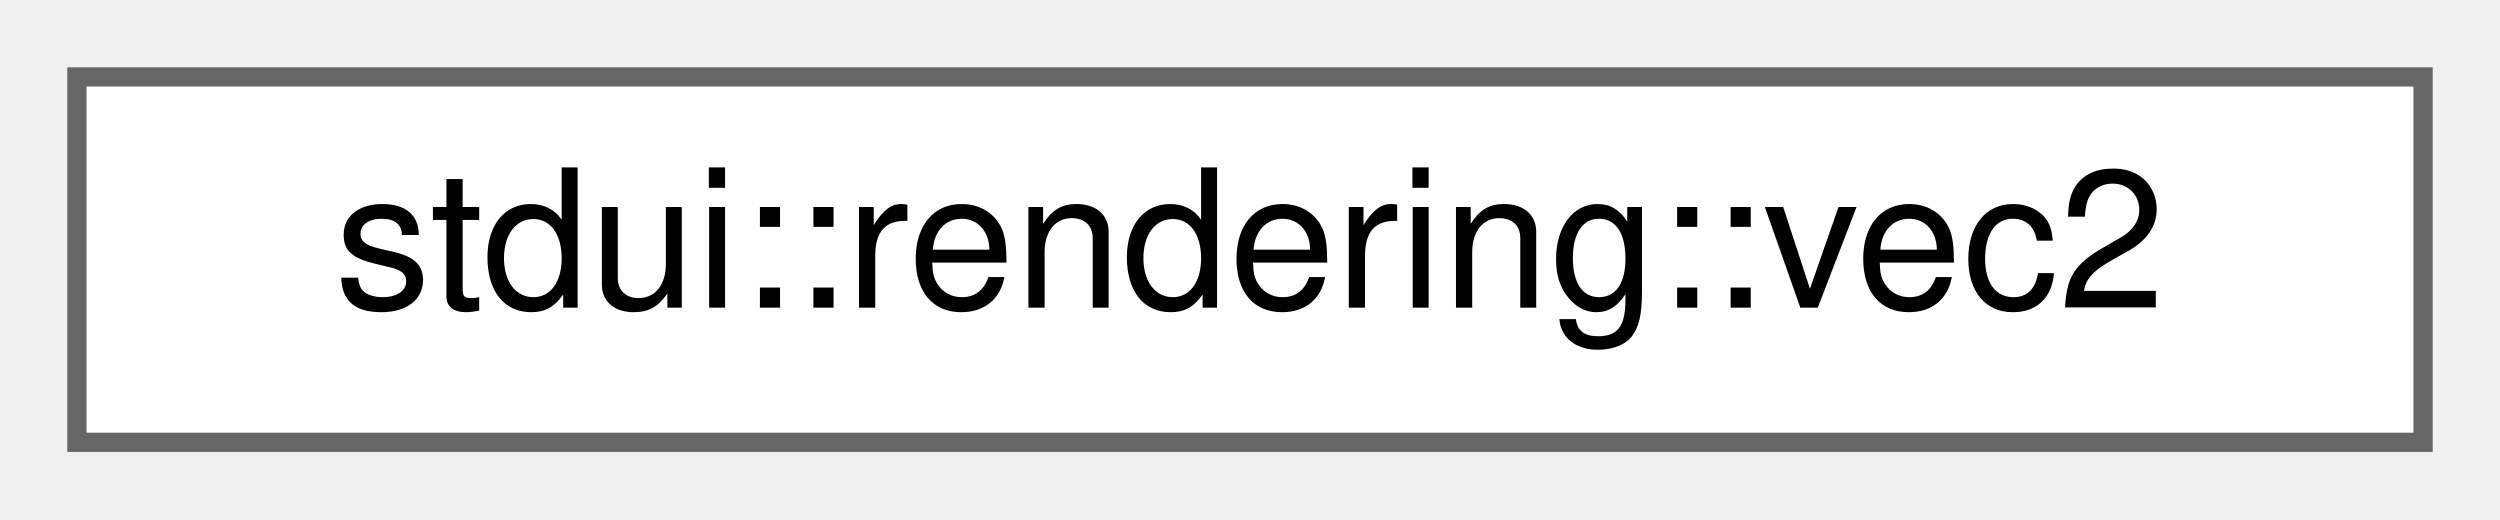
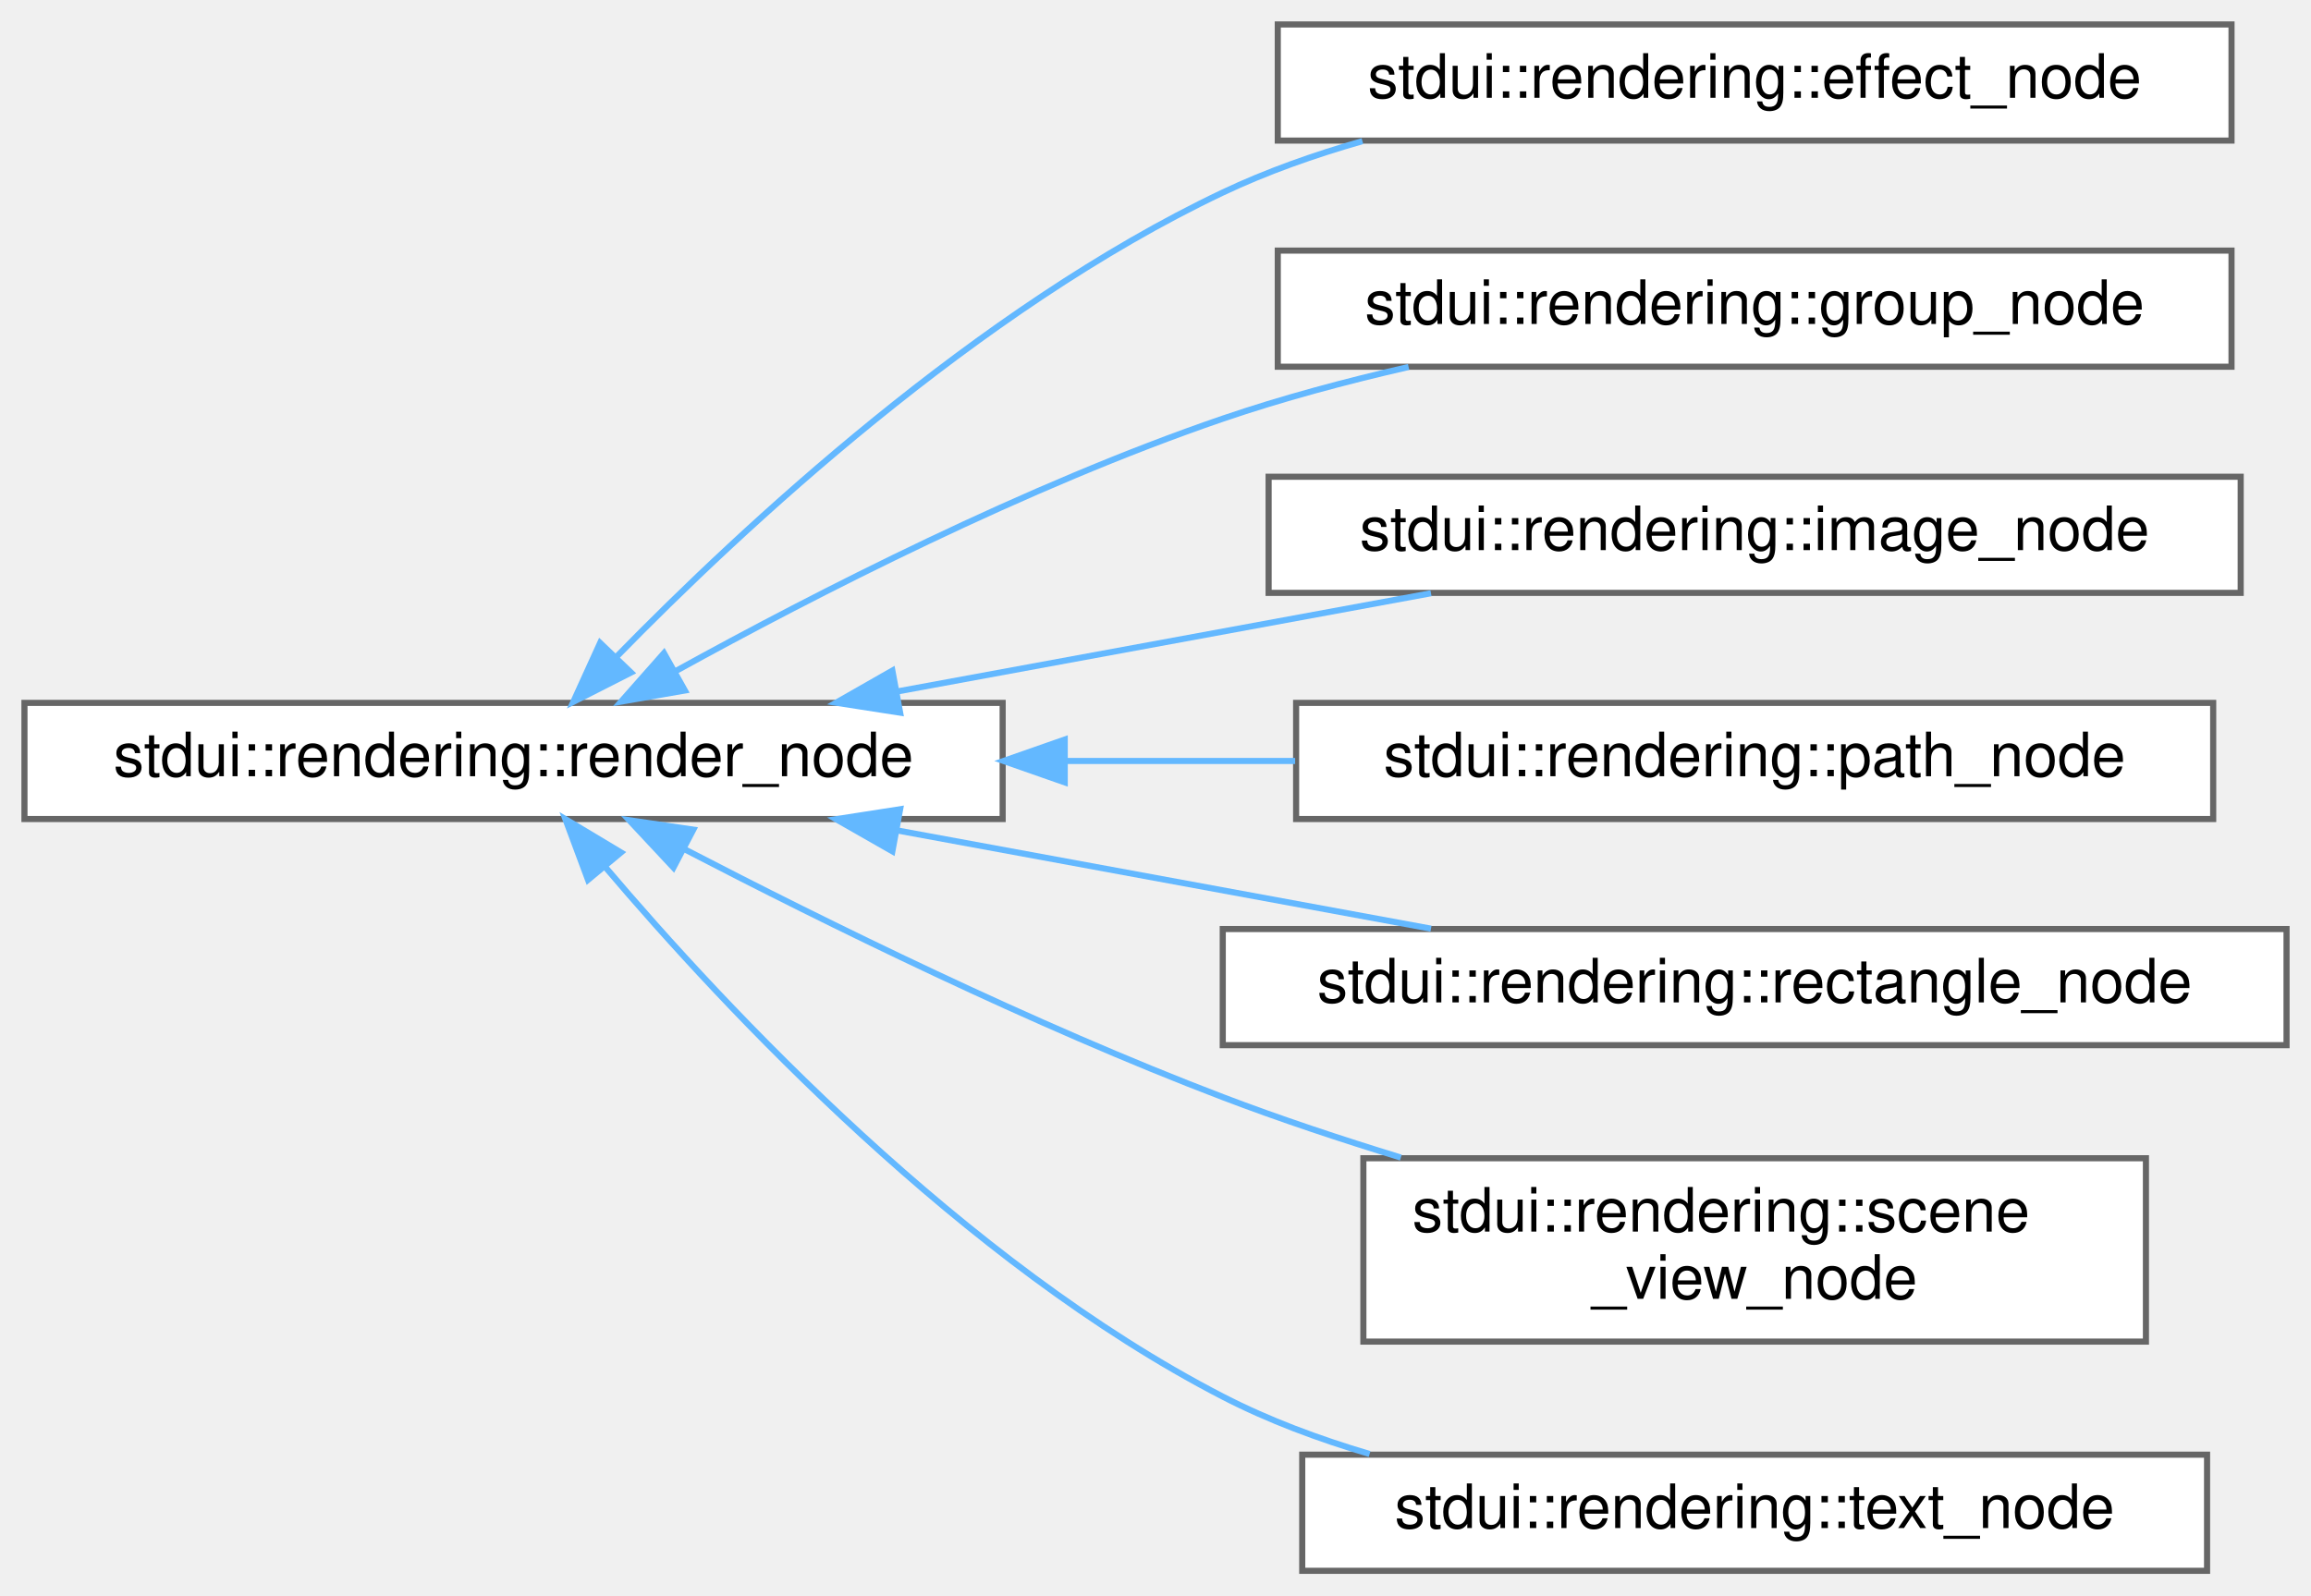
- <svg xmlns="http://www.w3.org/2000/svg" xmlns:xlink="http://www.w3.org/1999/xlink" width="130pt" height="27pt" viewBox="0.00 0.00 130.00 27.00">
-   <g id="graph0" class="graph" transform="scale(1 1) rotate(0) translate(4 23)">
+ <svg xmlns="http://www.w3.org/2000/svg" xmlns:xlink="http://www.w3.org/1999/xlink" width="378pt" height="261pt" viewBox="0.00 0.00 378.00 261.00">
+   <g id="graph0" class="graph" transform="scale(1 1) rotate(0) translate(4 257)">
    <g id="Node000000" class="node">
      <g id="a_Node000000">
-         <a xlink:href="structstdui_1_1rendering_1_1vec2.html" target="_top" xlink:title="2D vector for offsets">
-           <polygon fill="white" stroke="#666666" points="122,-19 0,-19 0,0 122,0 122,-19" />
-           <text text-anchor="middle" x="61" y="-7" font-family="Helvetica,sans-Serif" font-size="10.00">stdui::rendering::vec2</text>
+         <a xlink:href="classstdui_1_1rendering_1_1render__node.html" target="_top" xlink:title="Render node - represents a single drawable element.">
+           <polygon fill="white" stroke="#666666" points="160,-142 0,-142 0,-123 160,-123 160,-142" />
+           <text text-anchor="middle" x="80" y="-130" font-family="Helvetica,sans-Serif" font-size="10.00">stdui::rendering::render_node</text>
+         </a>
+       </g>
+     </g>
+     <g id="Node000001" class="node">
+       <g id="a_Node000001">
+         <a xlink:href="classstdui_1_1rendering_1_1effect__node.html" target="_top" xlink:title="Effect node - applies an effect to its child.">
+           <polygon fill="white" stroke="#666666" points="361,-253 205,-253 205,-234 361,-234 361,-253" />
+           <text text-anchor="middle" x="283" y="-241" font-family="Helvetica,sans-Serif" font-size="10.00">stdui::rendering::effect_node</text>
+         </a>
+       </g>
+     </g>
+     <g id="edge7_Node000000_Node000001" class="edge">
+       <g id="a_edge7_Node000000_Node000001">
+         <a xlink:title=" ">
+           <path fill="none" stroke="#63b8ff" d="M96.8,-149.51C117.5,-170.71 155.89,-206.46 196,-225.5 203.17,-228.9 210.97,-231.66 218.85,-233.91" />
+           <polygon fill="#63b8ff" stroke="#63b8ff" points="99.21,-146.97 89.77,-142.17 94.16,-151.81 99.21,-146.97" />
+         </a>
+       </g>
+     </g>
+     <g id="Node000002" class="node">
+       <g id="a_Node000002">
+         <a xlink:href="classstdui_1_1rendering_1_1group__node.html" target="_top" xlink:title="Group node - contains child nodes.">
+           <polygon fill="white" stroke="#666666" points="361,-216 205,-216 205,-197 361,-197 361,-216" />
+           <text text-anchor="middle" x="283" y="-204" font-family="Helvetica,sans-Serif" font-size="10.00">stdui::rendering::group_node</text>
+         </a>
+       </g>
+     </g>
+     <g id="edge8_Node000000_Node000002" class="edge">
+       <g id="a_edge8_Node000000_Node000002">
+         <a xlink:title=" ">
+           <path fill="none" stroke="#63b8ff" d="M106.59,-147.24C129.4,-159.82 164.01,-177.55 196,-188.5 205.67,-191.81 216.17,-194.62 226.4,-196.96" />
+           <polygon fill="#63b8ff" stroke="#63b8ff" points="108.02,-144.03 97.59,-142.21 104.6,-150.14 108.02,-144.03" />
+         </a>
+       </g>
+     </g>
+     <g id="Node000003" class="node">
+       <g id="a_Node000003">
+         <a xlink:href="classstdui_1_1rendering_1_1image__node.html" target="_top" xlink:title="Image render node.">
+           <polygon fill="white" stroke="#666666" points="362.5,-179 203.5,-179 203.5,-160 362.5,-160 362.5,-179" />
+           <text text-anchor="middle" x="283" y="-167" font-family="Helvetica,sans-Serif" font-size="10.00">stdui::rendering::image_node</text>
+         </a>
+       </g>
+     </g>
+     <g id="edge9_Node000000_Node000003" class="edge">
+       <g id="a_edge9_Node000000_Node000003">
+         <a xlink:title=" ">
+           <path fill="none" stroke="#63b8ff" d="M142.82,-143.88C170.77,-149.02 203.41,-155.03 230.06,-159.94" />
+           <polygon fill="#63b8ff" stroke="#63b8ff" points="143.23,-140.4 132.76,-142.03 141.96,-147.28 143.23,-140.4" />
+         </a>
+       </g>
+     </g>
+     <g id="Node000004" class="node">
+       <g id="a_Node000004">
+         <a xlink:href="classstdui_1_1rendering_1_1path__node.html" target="_top" xlink:title="Path render node.">
+           <polygon fill="white" stroke="#666666" points="358,-142 208,-142 208,-123 358,-123 358,-142" />
+           <text text-anchor="middle" x="283" y="-130" font-family="Helvetica,sans-Serif" font-size="10.00">stdui::rendering::path_node</text>
+         </a>
+       </g>
+     </g>
+     <g id="edge10_Node000000_Node000004" class="edge">
+       <g id="a_edge10_Node000000_Node000004">
+         <a xlink:title=" ">
+           <path fill="none" stroke="#63b8ff" d="M170.18,-132.5C182.76,-132.5 195.58,-132.5 207.84,-132.5" />
+           <polygon fill="#63b8ff" stroke="#63b8ff" points="170.15,-129 160.15,-132.5 170.15,-136 170.15,-129" />
+         </a>
+       </g>
+     </g>
+     <g id="Node000005" class="node">
+       <g id="a_Node000005">
+         <a xlink:href="classstdui_1_1rendering_1_1rectangle__node.html" target="_top" xlink:title="Rectangle render node.">
+           <polygon fill="white" stroke="#666666" points="370,-105 196,-105 196,-86 370,-86 370,-105" />
+           <text text-anchor="middle" x="283" y="-93" font-family="Helvetica,sans-Serif" font-size="10.00">stdui::rendering::rectangle_node</text>
+         </a>
+       </g>
+     </g>
+     <g id="edge11_Node000000_Node000005" class="edge">
+       <g id="a_edge11_Node000000_Node000005">
+         <a xlink:title=" ">
+           <path fill="none" stroke="#63b8ff" d="M142.82,-121.12C170.77,-115.98 203.41,-109.97 230.06,-105.06" />
+           <polygon fill="#63b8ff" stroke="#63b8ff" points="141.96,-117.72 132.76,-122.97 143.23,-124.6 141.96,-117.72" />
+         </a>
+       </g>
+     </g>
+     <g id="Node000006" class="node">
+       <g id="a_Node000006">
+         <a xlink:href="classstdui_1_1rendering_1_1scene__view__node.html" target="_top" xlink:title="Scene view node - placeholder for user's 3D rendering.">
+           <polygon fill="white" stroke="#666666" points="347,-67.5 219,-67.5 219,-37.5 347,-37.5 347,-67.5" />
+           <text text-anchor="start" x="227" y="-55.5" font-family="Helvetica,sans-Serif" font-size="10.00">stdui::rendering::scene</text>
+           <text text-anchor="middle" x="283" y="-44.5" font-family="Helvetica,sans-Serif" font-size="10.00">_view_node</text>
+         </a>
+       </g>
+     </g>
+     <g id="edge12_Node000000_Node000006" class="edge">
+       <g id="a_edge12_Node000000_Node000006">
+         <a xlink:title=" ">
+           <path fill="none" stroke="#63b8ff" d="M108.04,-118.02C131,-106.1 165.06,-89.3 196,-77.5 205.3,-73.95 215.32,-70.62 225.13,-67.61" />
+           <polygon fill="#63b8ff" stroke="#63b8ff" points="106.15,-115.06 98.92,-122.8 109.4,-121.26 106.15,-115.06" />
+         </a>
+       </g>
+     </g>
+     <g id="Node000007" class="node">
+       <g id="a_Node000007">
+         <a xlink:href="classstdui_1_1rendering_1_1text__node.html" target="_top" xlink:title="Text render node.">
+           <polygon fill="white" stroke="#666666" points="357,-19 209,-19 209,0 357,0 357,-19" />
+           <text text-anchor="middle" x="283" y="-7" font-family="Helvetica,sans-Serif" font-size="10.00">stdui::rendering::text_node</text>
+         </a>
+       </g>
+     </g>
+     <g id="edge13_Node000000_Node000007" class="edge">
+       <g id="a_edge13_Node000000_Node000007">
+         <a xlink:title=" ">
+           <path fill="none" stroke="#63b8ff" d="M94.92,-115.24C114.79,-91.81 153.6,-50.38 196,-28.5 203.47,-24.64 211.71,-21.57 220.02,-19.11" />
+           <polygon fill="#63b8ff" stroke="#63b8ff" points="92.18,-113.05 88.48,-122.98 97.57,-117.53 92.18,-113.05" />
        </a>
      </g>
    </g>
  </g>
</svg>
